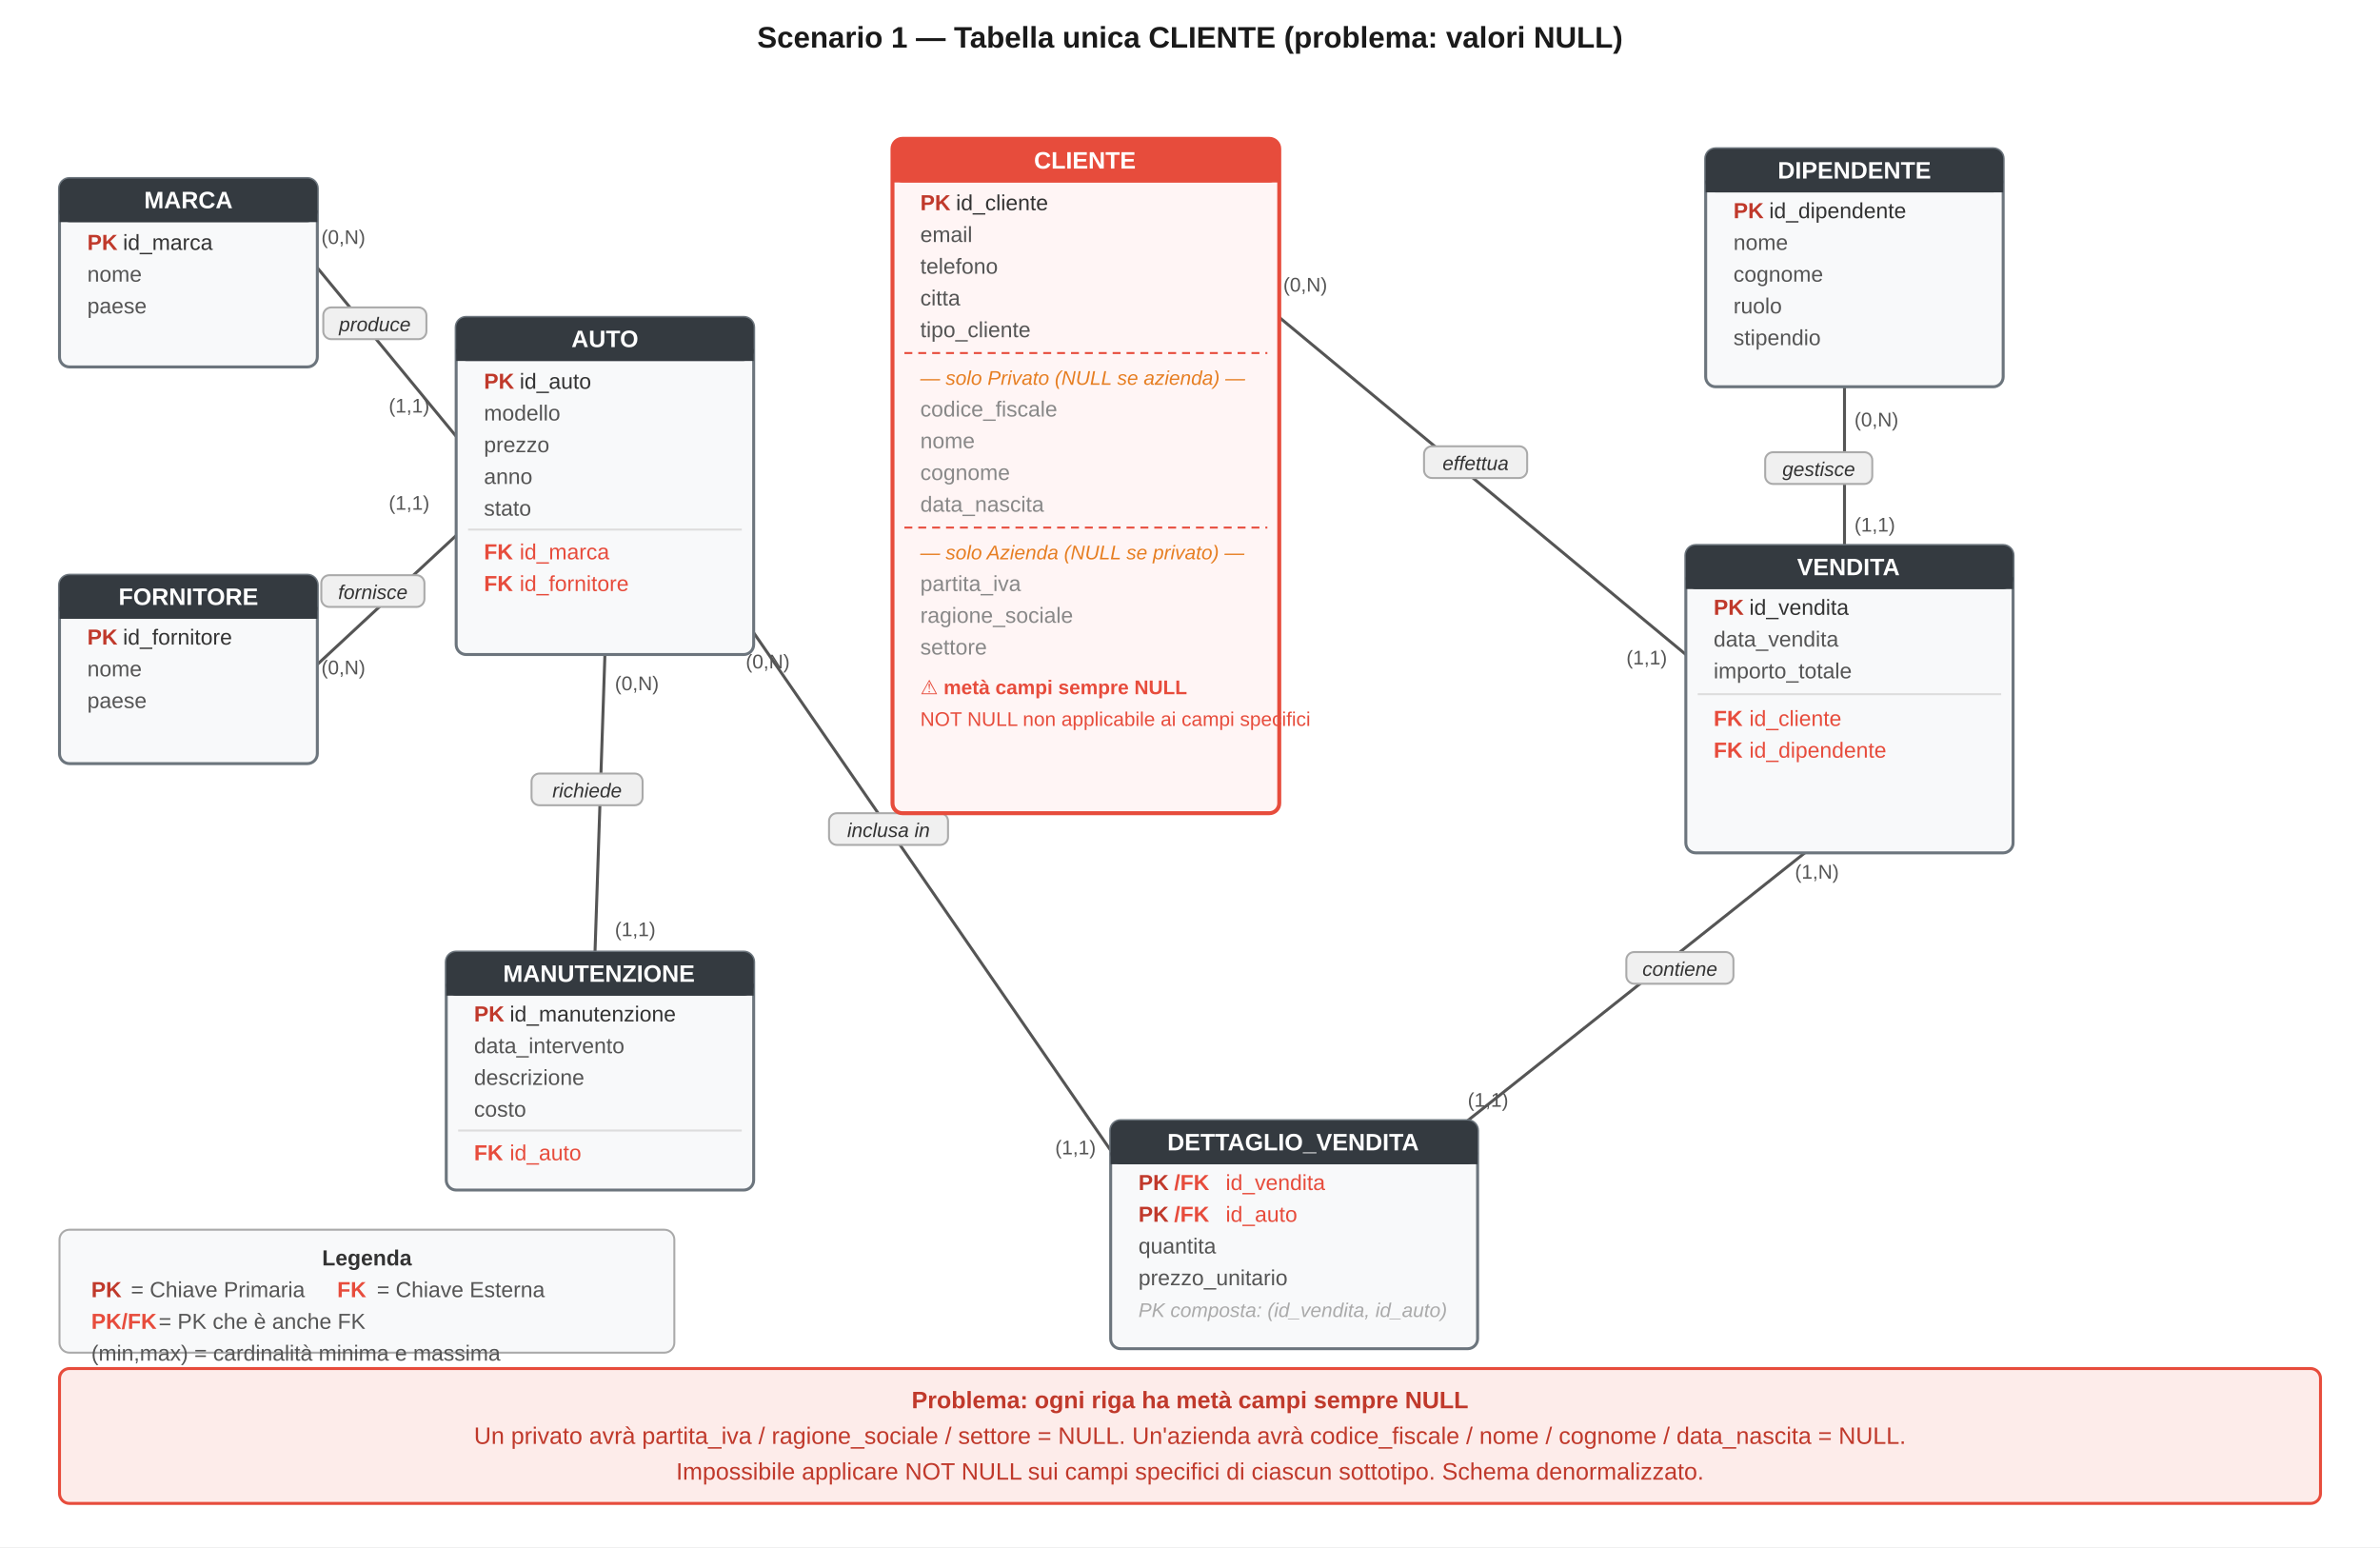
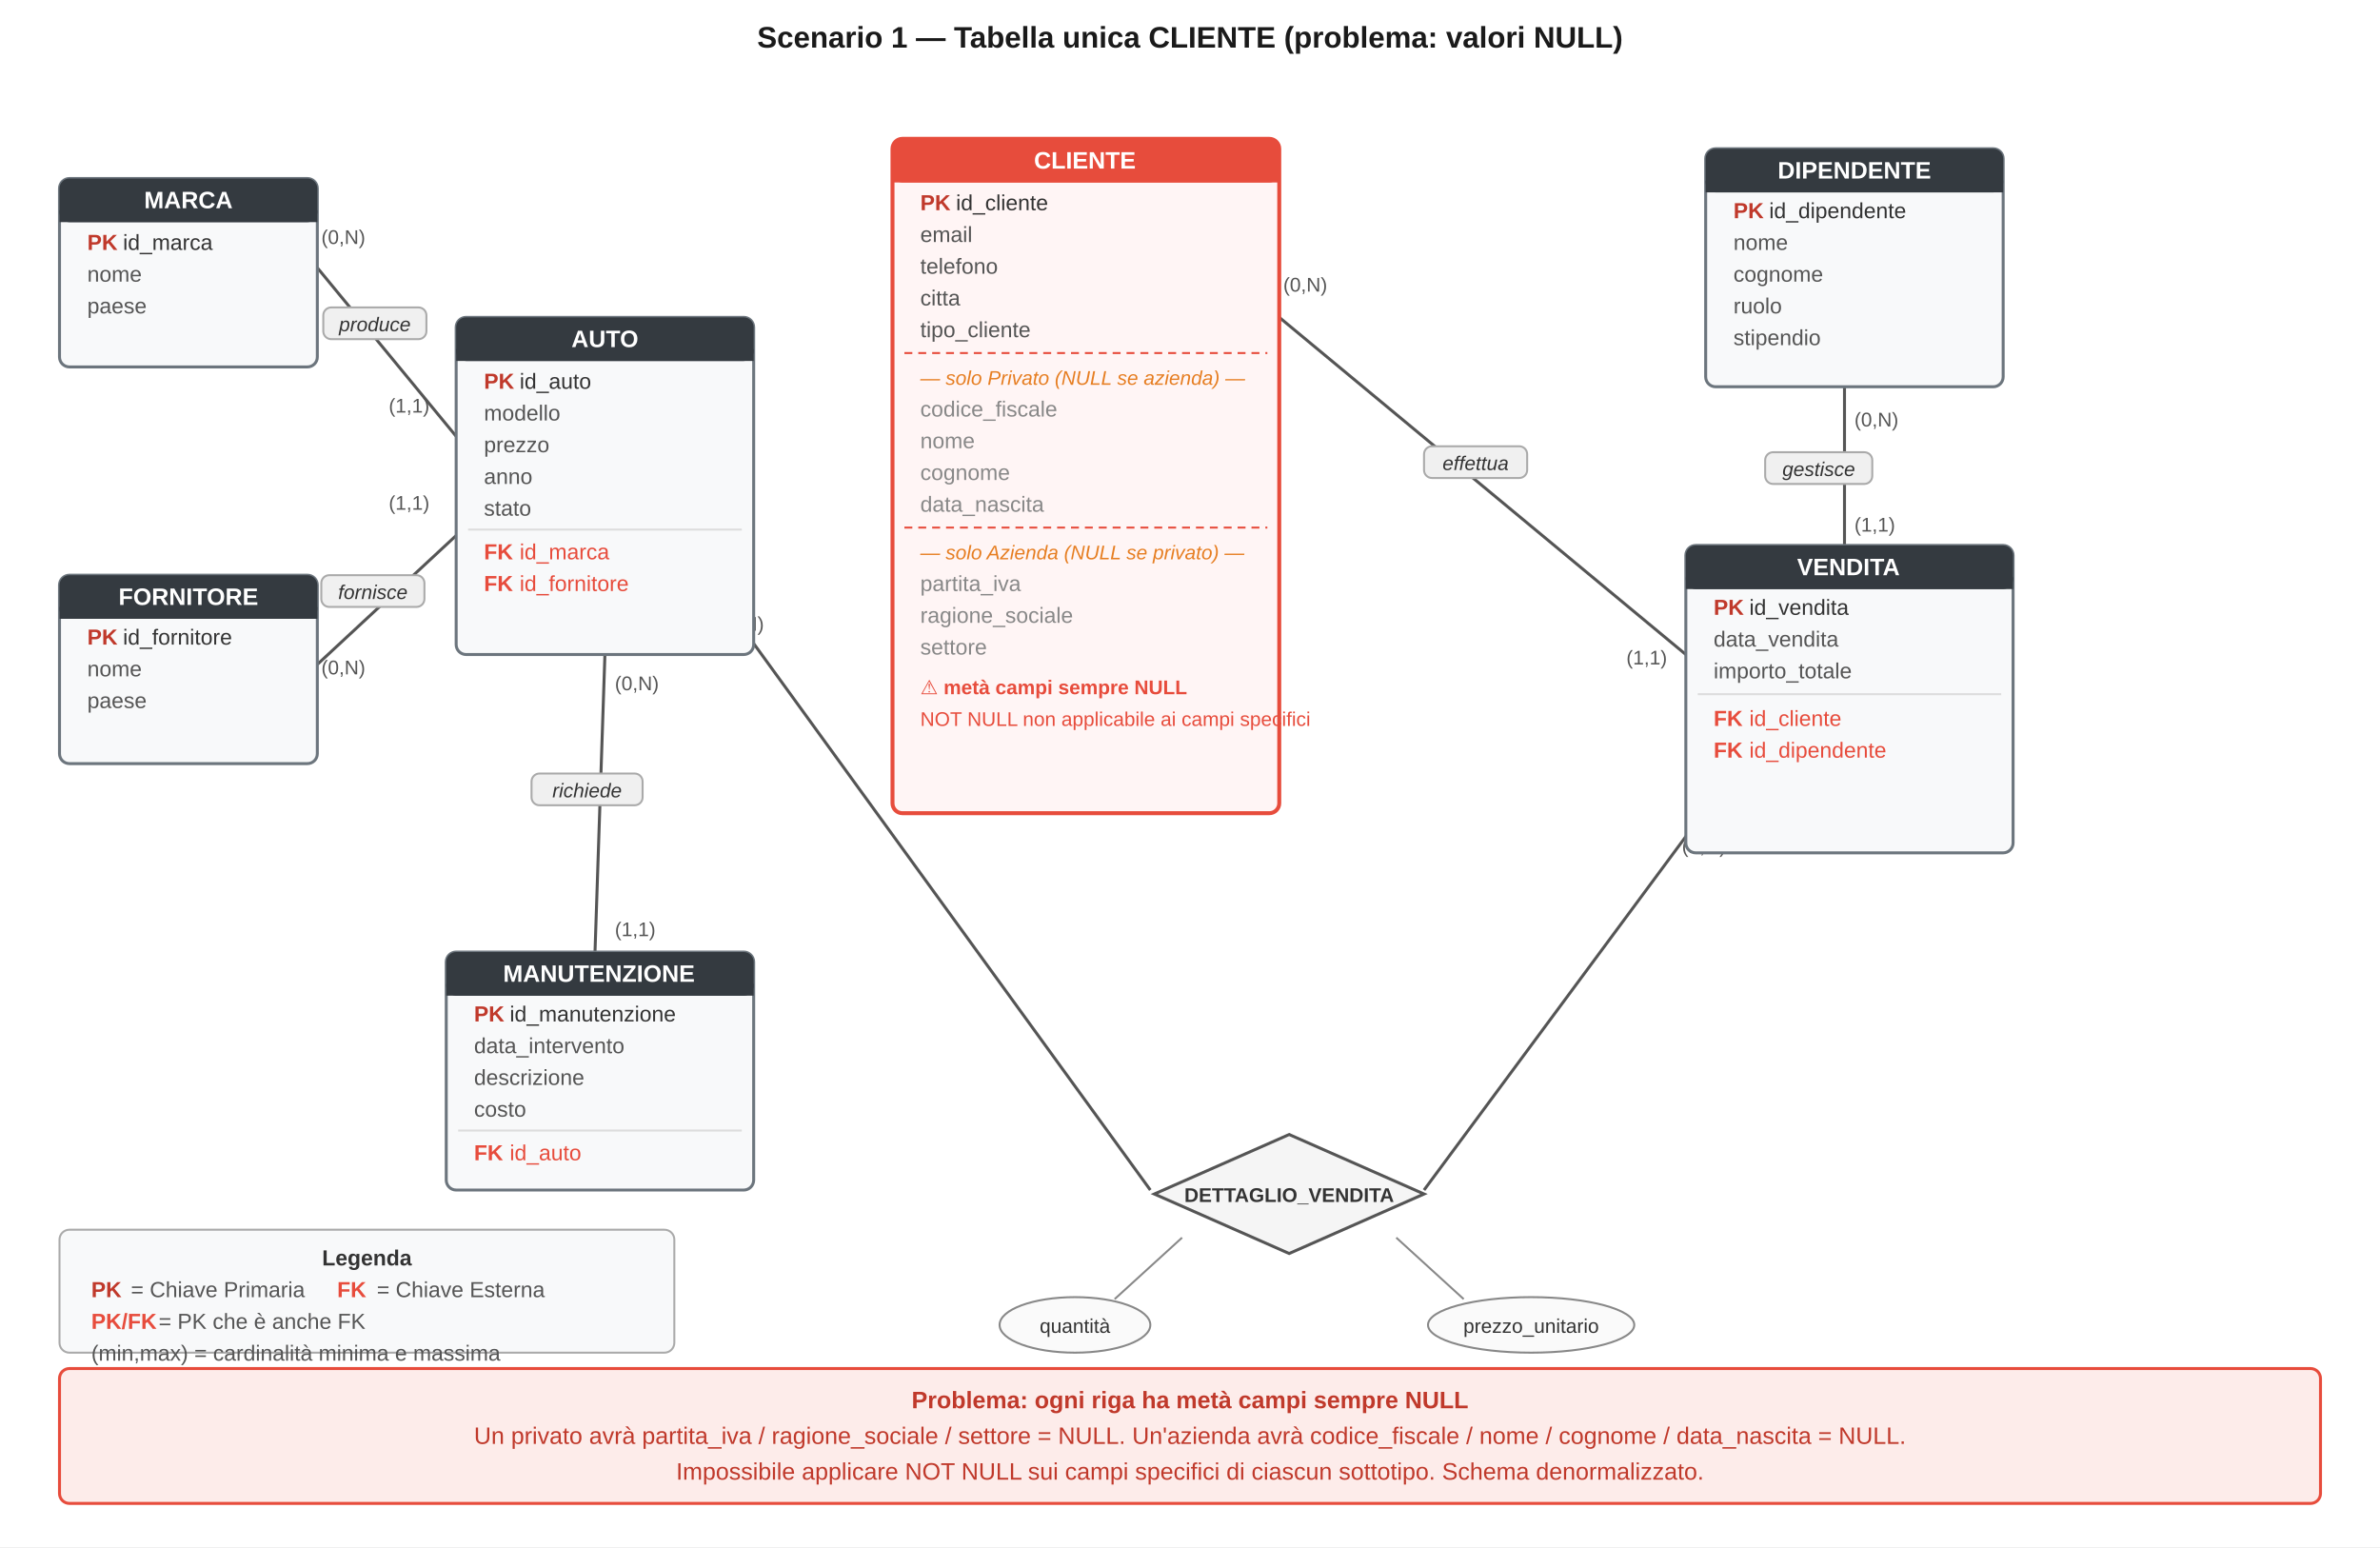
<svg xmlns="http://www.w3.org/2000/svg" viewBox="0 0 1200 780" font-family="Arial, sans-serif" font-size="12">
  <rect width="1200" height="780" fill="white" />
  <text x="600" y="24" text-anchor="middle" font-size="15" font-weight="bold" fill="#1a1a1a">Scenario 1 — Tabella unica CLIENTE (problema: valori NULL)</text>
  <line x1="160" y1="135" x2="230" y2="220" stroke="#555" stroke-width="1.5" />
  <text x="162" y="123" fill="#555" font-size="10">(0,N)</text>
  <text x="196" y="208" fill="#555" font-size="10">(1,1)</text>
  <rect x="163" y="155" width="52" height="16" rx="4" fill="#f0f0f0" stroke="#aaa" stroke-width="1" />
  <text x="189" y="167" text-anchor="middle" fill="#333" font-size="10" font-style="italic">produce</text>
  <line x1="160" y1="335" x2="230" y2="270" stroke="#555" stroke-width="1.5" />
  <text x="162" y="340" fill="#555" font-size="10">(0,N)</text>
  <text x="196" y="257" fill="#555" font-size="10">(1,1)</text>
  <rect x="162" y="290" width="52" height="16" rx="4" fill="#f0f0f0" stroke="#aaa" stroke-width="1" />
  <text x="188" y="302" text-anchor="middle" fill="#333" font-size="10" font-style="italic">fornisce</text>
  <line x1="305" y1="330" x2="300" y2="480" stroke="#555" stroke-width="1.5" />
  <text x="310" y="348" fill="#555" font-size="10">(0,N)</text>
  <text x="310" y="472" fill="#555" font-size="10">(1,1)</text>
  <rect x="268" y="390" width="56" height="16" rx="4" fill="#f0f0f0" stroke="#aaa" stroke-width="1" />
  <text x="296" y="402" text-anchor="middle" fill="#333" font-size="10" font-style="italic">richiede</text>
  <line x1="645" y1="160" x2="850" y2="330" stroke="#555" stroke-width="1.5" />
  <text x="647" y="147" fill="#555" font-size="10">(0,N)</text>
  <text x="820" y="335" fill="#555" font-size="10">(1,1)</text>
  <rect x="718" y="225" width="52" height="16" rx="4" fill="#f0f0f0" stroke="#aaa" stroke-width="1" />
  <text x="744" y="237" text-anchor="middle" fill="#333" font-size="10" font-style="italic">effettua</text>
  <line x1="930" y1="195" x2="930" y2="275" stroke="#555" stroke-width="1.5" />
  <text x="935" y="215" fill="#555" font-size="10">(0,N)</text>
  <text x="935" y="268" fill="#555" font-size="10">(1,1)</text>
  <rect x="890" y="228" width="54" height="16" rx="4" fill="#f0f0f0" stroke="#aaa" stroke-width="1" />
  <text x="917" y="240" text-anchor="middle" fill="#333" font-size="10" font-style="italic">gestisce</text>
-   <line x1="910" y1="430" x2="740" y2="565" stroke="#555" stroke-width="1.5" />
-   <text x="905" y="443" fill="#555" font-size="10">(1,N)</text>
-   <text x="740" y="558" fill="#555" font-size="10">(1,1)</text>
-   <rect x="820" y="480" width="54" height="16" rx="4" fill="#f0f0f0" stroke="#aaa" stroke-width="1" />
-   <text x="847" y="492" text-anchor="middle" fill="#333" font-size="10" font-style="italic">contiene</text>
-   <line x1="360" y1="290" x2="560" y2="580" stroke="#555" stroke-width="1.5" />
-   <text x="376" y="337" fill="#555" font-size="10">(0,N)</text>
-   <text x="532" y="582" fill="#555" font-size="10">(1,1)</text>
-   <rect x="418" y="410" width="60" height="16" rx="4" fill="#f0f0f0" stroke="#aaa" stroke-width="1" />
-   <text x="448" y="422" text-anchor="middle" fill="#333" font-size="10" font-style="italic">inclusa in</text>
+   <line x1="855" y1="415" x2="718" y2="600" stroke="#555" stroke-width="1.5" />
+   <text x="848" y="430" fill="#555" font-size="10">(1,N)</text>
+   <line x1="355" y1="290" x2="580" y2="600" stroke="#555" stroke-width="1.5" />
+   <text x="363" y="318" fill="#555" font-size="10">(0,N)</text>
  <rect x="30" y="90" width="130" height="95" rx="5" fill="#f8f9fa" stroke="#6c757d" stroke-width="1.5" />
  <rect x="30" y="90" width="130" height="22" rx="5" fill="#343a40" />
  <rect x="30" y="106" width="130" height="6" fill="#343a40" />
  <text x="95" y="105" text-anchor="middle" fill="white" font-weight="bold" font-size="12">MARCA</text>
  <text x="44" y="126" fill="#c0392b" font-size="11" font-weight="bold">PK</text>
  <text x="62" y="126" fill="#333" font-size="11">id_marca</text>
  <text x="44" y="142" fill="#555" font-size="11">   nome</text>
  <text x="44" y="158" fill="#555" font-size="11">   paese</text>
  <rect x="30" y="290" width="130" height="95" rx="5" fill="#f8f9fa" stroke="#6c757d" stroke-width="1.5" />
  <rect x="30" y="290" width="130" height="22" rx="5" fill="#343a40" />
  <rect x="30" y="306" width="130" height="6" fill="#343a40" />
  <text x="95" y="305" text-anchor="middle" fill="white" font-weight="bold" font-size="12">FORNITORE</text>
  <text x="44" y="325" fill="#c0392b" font-size="11" font-weight="bold">PK</text>
  <text x="62" y="325" fill="#333" font-size="11">id_fornitore</text>
  <text x="44" y="341" fill="#555" font-size="11">   nome</text>
  <text x="44" y="357" fill="#555" font-size="11">   paese</text>
  <rect x="230" y="160" width="150" height="170" rx="5" fill="#f8f9fa" stroke="#6c757d" stroke-width="1.5" />
  <rect x="230" y="160" width="150" height="22" rx="5" fill="#343a40" />
  <rect x="230" y="176" width="150" height="6" fill="#343a40" />
  <text x="305" y="175" text-anchor="middle" fill="white" font-weight="bold" font-size="12">AUTO</text>
  <text x="244" y="196" fill="#c0392b" font-size="11" font-weight="bold">PK</text>
  <text x="262" y="196" fill="#333" font-size="11">id_auto</text>
  <text x="244" y="212" fill="#555" font-size="11">   modello</text>
  <text x="244" y="228" fill="#555" font-size="11">   prezzo</text>
  <text x="244" y="244" fill="#555" font-size="11">   anno</text>
  <text x="244" y="260" fill="#555" font-size="11">   stato</text>
  <line x1="236" y1="267" x2="374" y2="267" stroke="#ddd" stroke-width="1" />
  <text x="244" y="282" fill="#e74c3c" font-size="11" font-weight="bold">FK</text>
  <text x="262" y="282" fill="#e74c3c" font-size="11">id_marca</text>
  <text x="244" y="298" fill="#e74c3c" font-size="11" font-weight="bold">FK</text>
  <text x="262" y="298" fill="#e74c3c" font-size="11">id_fornitore</text>
  <rect x="450" y="70" width="195" height="340" rx="5" fill="#fff5f5" stroke="#e74c3c" stroke-width="2" />
  <rect x="450" y="70" width="195" height="22" rx="5" fill="#e74c3c" />
  <rect x="450" y="86" width="195" height="6" fill="#e74c3c" />
  <text x="547" y="85" text-anchor="middle" fill="white" font-weight="bold" font-size="12">CLIENTE</text>
  <text x="464" y="106" fill="#c0392b" font-size="11" font-weight="bold">PK</text>
  <text x="482" y="106" fill="#333" font-size="11">id_cliente</text>
  <text x="464" y="122" fill="#555" font-size="11">   email</text>
  <text x="464" y="138" fill="#555" font-size="11">   telefono</text>
  <text x="464" y="154" fill="#555" font-size="11">   citta</text>
  <text x="464" y="170" fill="#555" font-size="11">   tipo_cliente</text>
  <line x1="456" y1="178" x2="639" y2="178" stroke="#e74c3c" stroke-dasharray="4,3" stroke-width="1" />
  <text x="464" y="194" fill="#e67e22" font-size="10" font-style="italic">— solo Privato (NULL se azienda) —</text>
  <text x="464" y="210" fill="#888" font-size="11">   codice_fiscale</text>
  <text x="464" y="226" fill="#888" font-size="11">   nome</text>
  <text x="464" y="242" fill="#888" font-size="11">   cognome</text>
  <text x="464" y="258" fill="#888" font-size="11">   data_nascita</text>
  <line x1="456" y1="266" x2="639" y2="266" stroke="#e74c3c" stroke-dasharray="4,3" stroke-width="1" />
  <text x="464" y="282" fill="#e67e22" font-size="10" font-style="italic">— solo Azienda (NULL se privato) —</text>
  <text x="464" y="298" fill="#888" font-size="11">   partita_iva</text>
  <text x="464" y="314" fill="#888" font-size="11">   ragione_sociale</text>
  <text x="464" y="330" fill="#888" font-size="11">   settore</text>
  <text x="464" y="350" fill="#e74c3c" font-size="10" font-weight="bold">⚠ metà campi sempre NULL</text>
  <text x="464" y="366" fill="#e74c3c" font-size="10">NOT NULL non applicabile ai campi specifici</text>
  <rect x="860" y="75" width="150" height="120" rx="5" fill="#f8f9fa" stroke="#6c757d" stroke-width="1.5" />
  <rect x="860" y="75" width="150" height="22" rx="5" fill="#343a40" />
  <rect x="860" y="91" width="150" height="6" fill="#343a40" />
  <text x="935" y="90" text-anchor="middle" fill="white" font-weight="bold" font-size="12">DIPENDENTE</text>
  <text x="874" y="110" fill="#c0392b" font-size="11" font-weight="bold">PK</text>
  <text x="892" y="110" fill="#333" font-size="11">id_dipendente</text>
  <text x="874" y="126" fill="#555" font-size="11">   nome</text>
  <text x="874" y="142" fill="#555" font-size="11">   cognome</text>
  <text x="874" y="158" fill="#555" font-size="11">   ruolo</text>
  <text x="874" y="174" fill="#555" font-size="11">   stipendio</text>
  <rect x="850" y="275" width="165" height="155" rx="5" fill="#f8f9fa" stroke="#6c757d" stroke-width="1.5" />
  <rect x="850" y="275" width="165" height="22" rx="5" fill="#343a40" />
  <rect x="850" y="291" width="165" height="6" fill="#343a40" />
  <text x="932" y="290" text-anchor="middle" fill="white" font-weight="bold" font-size="12">VENDITA</text>
  <text x="864" y="310" fill="#c0392b" font-size="11" font-weight="bold">PK</text>
  <text x="882" y="310" fill="#333" font-size="11">id_vendita</text>
  <text x="864" y="326" fill="#555" font-size="11">   data_vendita</text>
  <text x="864" y="342" fill="#555" font-size="11">   importo_totale</text>
  <line x1="856" y1="350" x2="1009" y2="350" stroke="#ddd" stroke-width="1" />
  <text x="864" y="366" fill="#e74c3c" font-size="11" font-weight="bold">FK</text>
  <text x="882" y="366" fill="#e74c3c" font-size="11">id_cliente</text>
  <text x="864" y="382" fill="#e74c3c" font-size="11" font-weight="bold">FK</text>
  <text x="882" y="382" fill="#e74c3c" font-size="11">id_dipendente</text>
  <rect x="225" y="480" width="155" height="120" rx="5" fill="#f8f9fa" stroke="#6c757d" stroke-width="1.5" />
  <rect x="225" y="480" width="155" height="22" rx="5" fill="#343a40" />
  <rect x="225" y="496" width="155" height="6" fill="#343a40" />
  <text x="302" y="495" text-anchor="middle" fill="white" font-weight="bold" font-size="12">MANUTENZIONE</text>
  <text x="239" y="515" fill="#c0392b" font-size="11" font-weight="bold">PK</text>
  <text x="257" y="515" fill="#333" font-size="11">id_manutenzione</text>
  <text x="239" y="531" fill="#555" font-size="11">   data_intervento</text>
  <text x="239" y="547" fill="#555" font-size="11">   descrizione</text>
  <text x="239" y="563" fill="#555" font-size="11">   costo</text>
  <line x1="231" y1="570" x2="374" y2="570" stroke="#ddd" stroke-width="1" />
  <text x="239" y="585" fill="#e74c3c" font-size="11" font-weight="bold">FK</text>
  <text x="257" y="585" fill="#e74c3c" font-size="11">id_auto</text>
-   <rect x="560" y="565" width="185" height="115" rx="5" fill="#f8f9fa" stroke="#6c757d" stroke-width="1.5" />
-   <rect x="560" y="565" width="185" height="22" rx="5" fill="#343a40" />
-   <rect x="560" y="581" width="185" height="6" fill="#343a40" />
-   <text x="652" y="580" text-anchor="middle" fill="white" font-weight="bold" font-size="12">DETTAGLIO_VENDITA</text>
-   <text x="574" y="600" fill="#c0392b" font-size="11" font-weight="bold">PK</text>
-   <text x="592" y="600" fill="#e74c3c" font-size="11" font-weight="bold">/FK</text>
-   <text x="618" y="600" fill="#e74c3c" font-size="11">id_vendita</text>
-   <text x="574" y="616" fill="#c0392b" font-size="11" font-weight="bold">PK</text>
-   <text x="592" y="616" fill="#e74c3c" font-size="11" font-weight="bold">/FK</text>
-   <text x="618" y="616" fill="#e74c3c" font-size="11">id_auto</text>
-   <text x="574" y="632" fill="#555" font-size="11">   quantita</text>
-   <text x="574" y="648" fill="#555" font-size="11">   prezzo_unitario</text>
-   <text x="574" y="664" fill="#aaa" font-size="10" font-style="italic">PK composta: (id_vendita, id_auto)</text>
+   <polygon points="650,572 718,602 650,632 582,602" fill="#f5f5f5" stroke="#555" stroke-width="1.5" />
+   <text x="650" y="606" text-anchor="middle" fill="#333" font-size="10" font-weight="bold">DETTAGLIO_VENDITA</text>
+   <line x1="596" y1="624" x2="562" y2="655" stroke="#888" stroke-width="1" />
+   <ellipse cx="542" cy="668" rx="38" ry="14" fill="#fafafa" stroke="#888" stroke-width="1" />
+   <text x="542" y="672" text-anchor="middle" fill="#333" font-size="10">quantità</text>
+   <line x1="704" y1="624" x2="738" y2="655" stroke="#888" stroke-width="1" />
+   <ellipse cx="772" cy="668" rx="52" ry="14" fill="#fafafa" stroke="#888" stroke-width="1" />
+   <text x="772" y="672" text-anchor="middle" fill="#333" font-size="10">prezzo_unitario</text>
  <rect x="30" y="690" width="1140" height="68" rx="5" fill="#fdecea" stroke="#e74c3c" stroke-width="1.5" />
  <text x="600" y="710" text-anchor="middle" fill="#c0392b" font-size="12" font-weight="bold">Problema: ogni riga ha metà campi sempre NULL</text>
  <text x="600" y="728" text-anchor="middle" fill="#c0392b" font-size="12">Un privato avrà partita_iva / ragione_sociale / settore = NULL. Un'azienda avrà codice_fiscale / nome / cognome / data_nascita = NULL.</text>
  <text x="600" y="746" text-anchor="middle" fill="#c0392b" font-size="12">Impossibile applicare NOT NULL sui campi specifici di ciascun sottotipo. Schema denormalizzato.</text>
  <rect x="30" y="620" width="310" height="62" rx="5" fill="#f8f9fa" stroke="#aaa" stroke-width="1" />
  <text x="185" y="638" text-anchor="middle" fill="#333" font-size="11" font-weight="bold">Legenda</text>
  <text x="46" y="654" fill="#c0392b" font-size="11" font-weight="bold">PK</text>
  <text x="66" y="654" fill="#555" font-size="11">= Chiave Primaria</text>
  <text x="170" y="654" fill="#e74c3c" font-size="11" font-weight="bold">FK</text>
  <text x="190" y="654" fill="#555" font-size="11">= Chiave Esterna</text>
  <text x="46" y="670" fill="#e74c3c" font-size="11" font-weight="bold">PK/FK</text>
  <text x="80" y="670" fill="#555" font-size="11">= PK che è anche FK</text>
  <text x="46" y="686" fill="#555" font-size="11">(min,max) = cardinalità minima e massima</text>
</svg>
